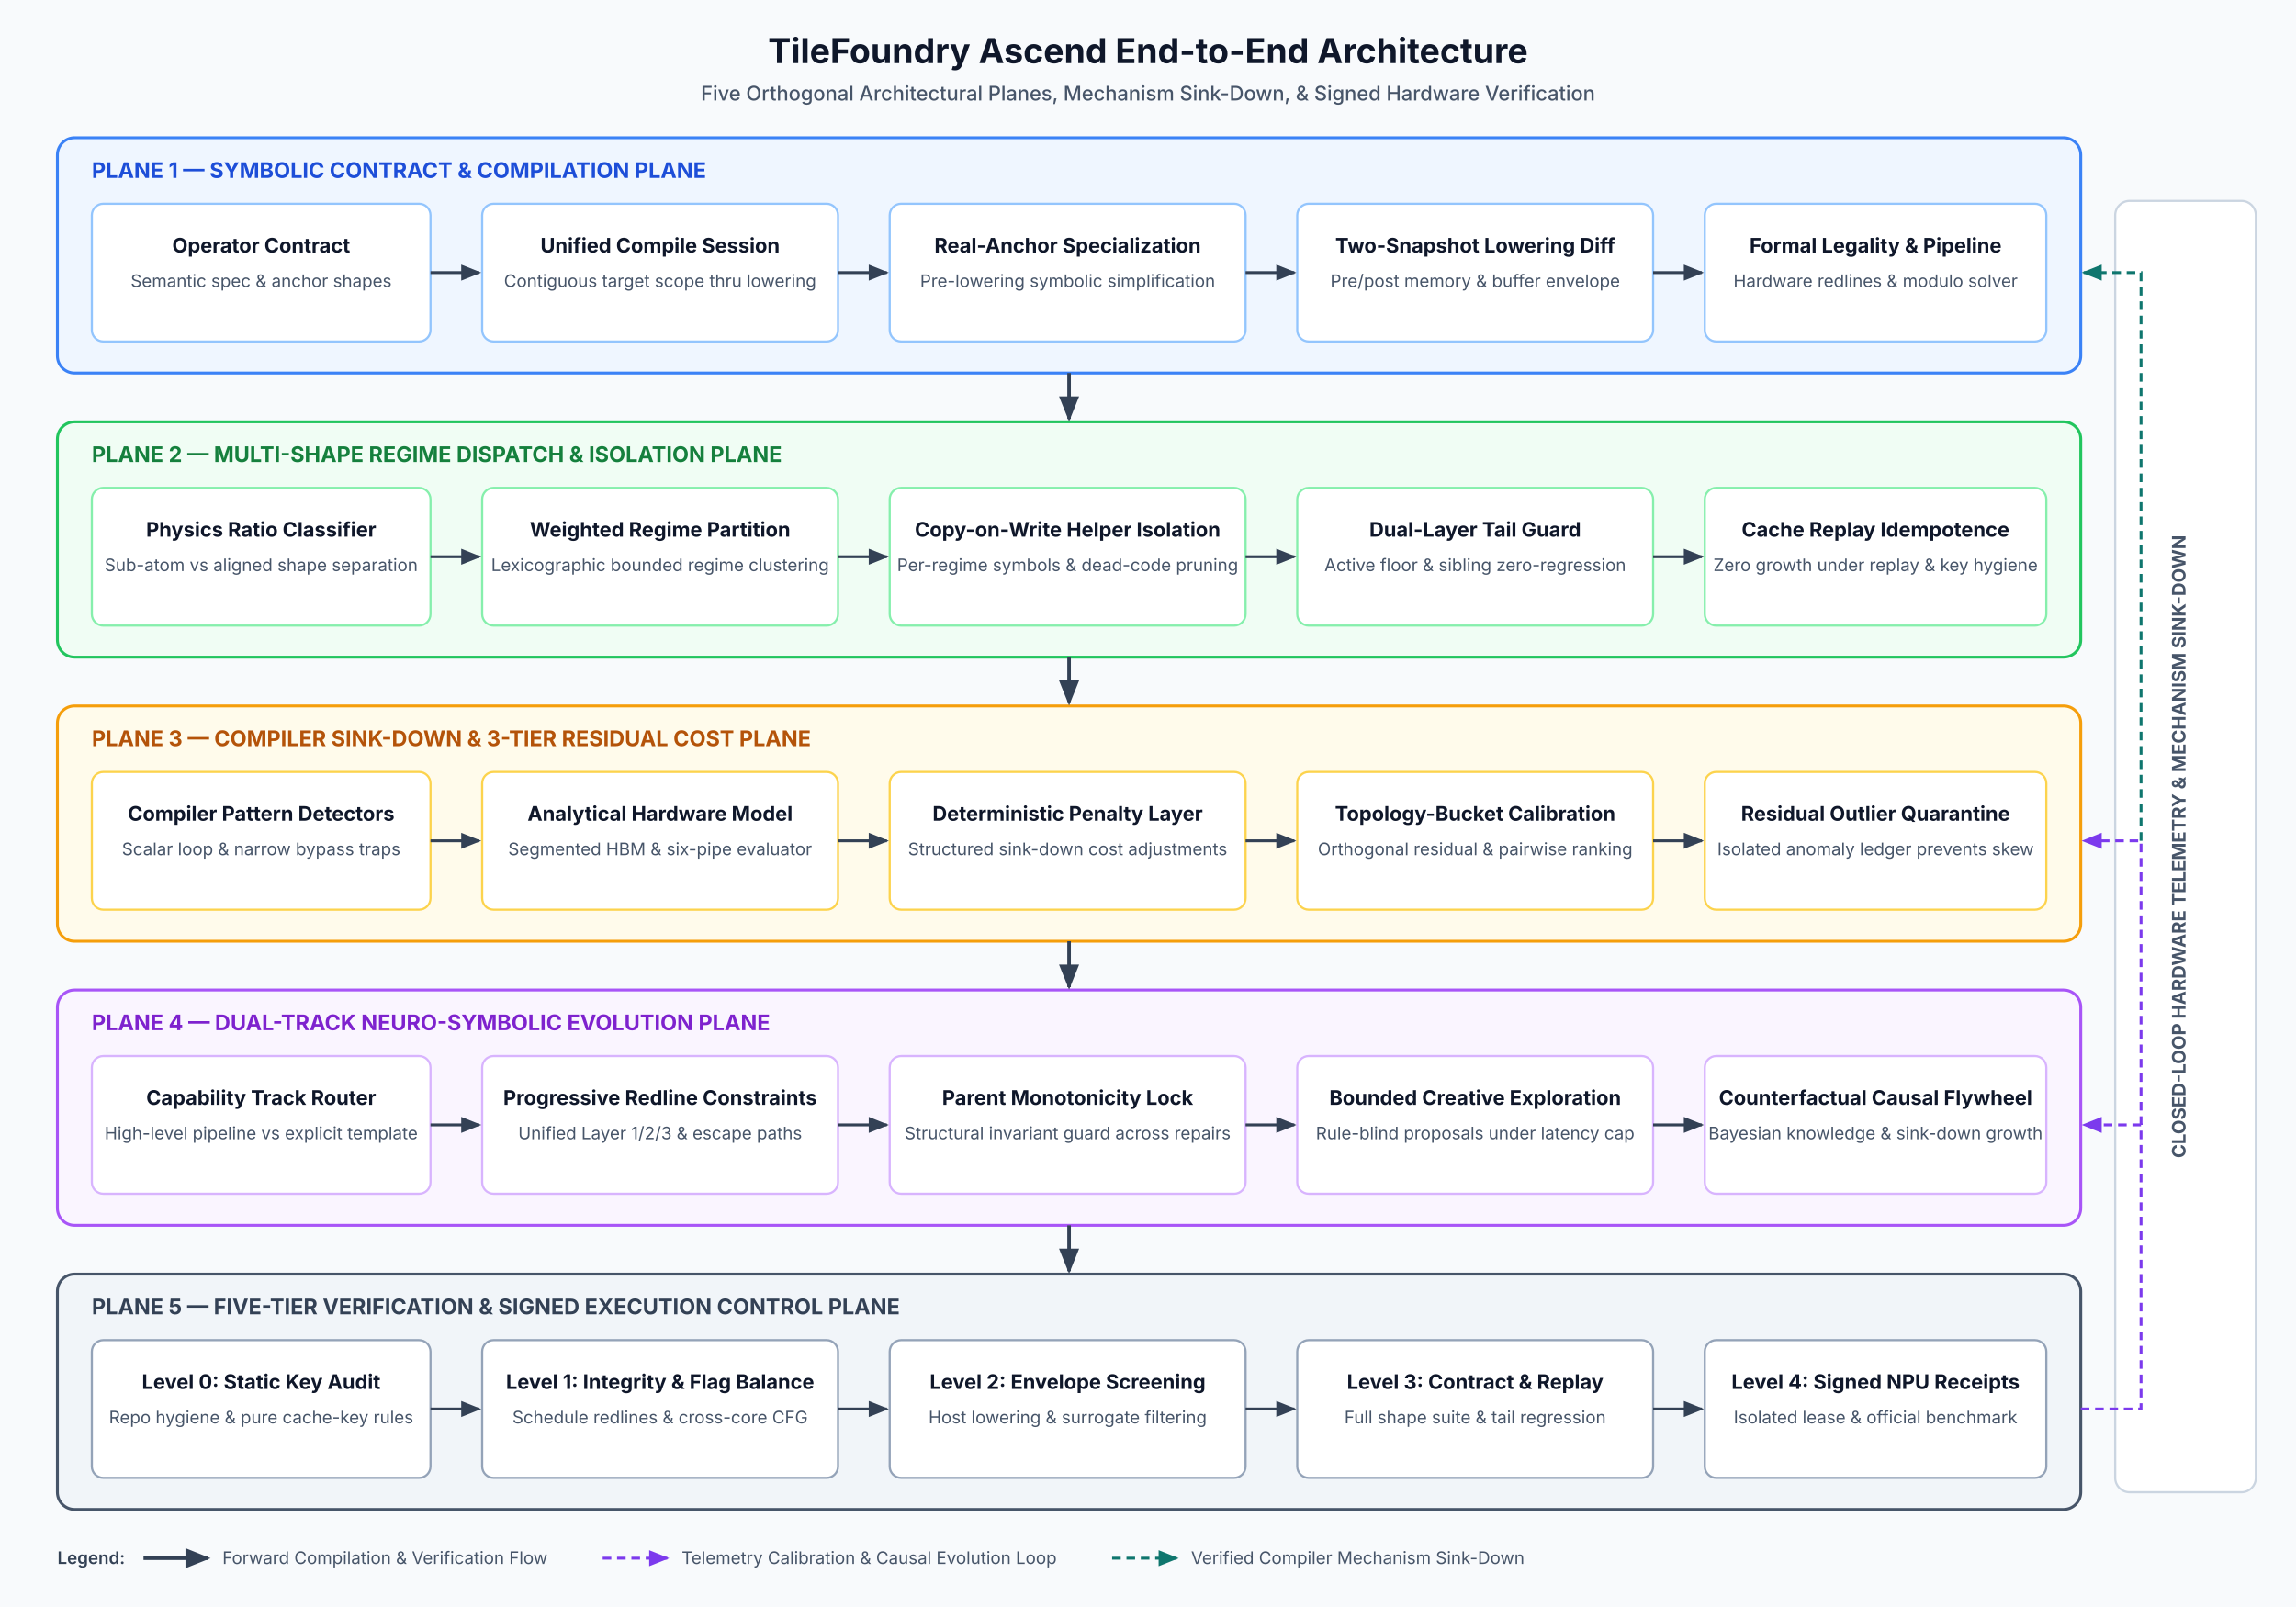
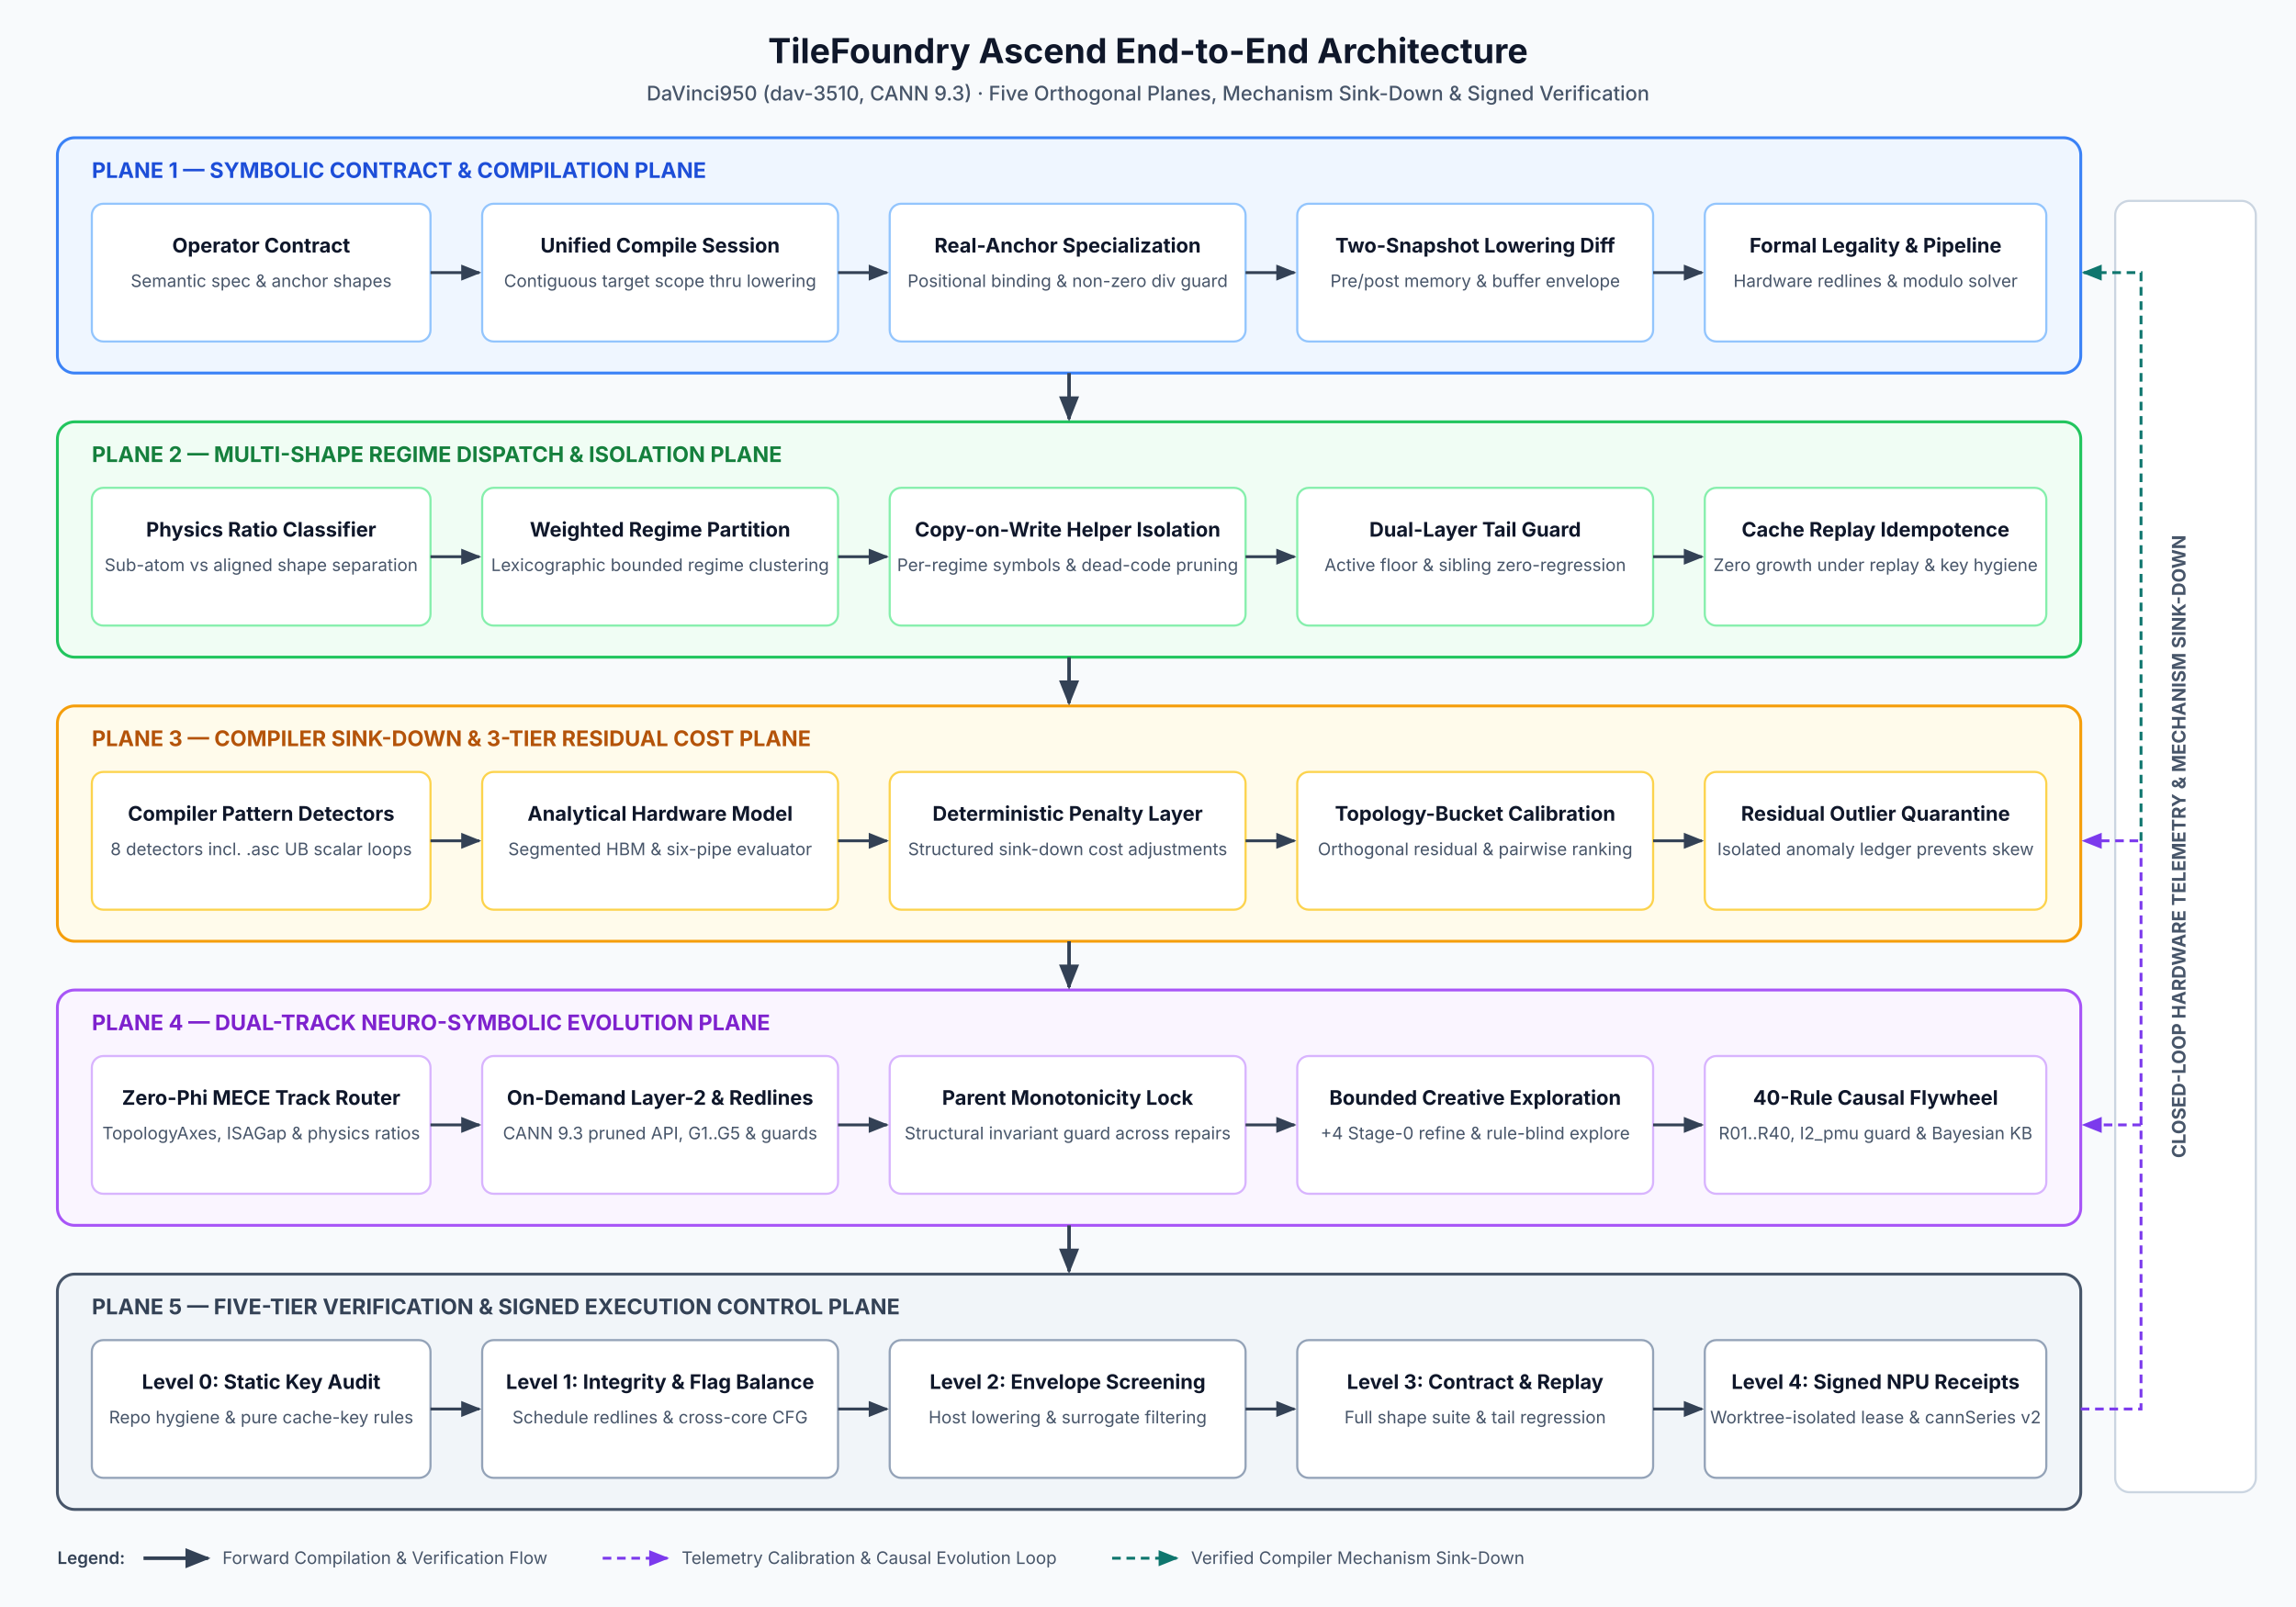
<svg xmlns="http://www.w3.org/2000/svg" viewBox="0 0 1600 1120" width="1600" height="1120" font-family="Inter, -apple-system, BlinkMacSystemFont, Segoe UI, Helvetica, Arial, sans-serif">
  <defs>
    <marker id="arrow-solid" viewBox="0 0 10 10" refX="9" refY="5" markerWidth="7" markerHeight="7" orient="auto-start-reverse">
      <path d="M 0 1 L 10 5 L 0 9 z" fill="#334155" />
    </marker>
    <marker id="arrow-feedback" viewBox="0 0 10 10" refX="9" refY="5" markerWidth="7" markerHeight="7" orient="auto-start-reverse">
      <path d="M 0 1 L 10 5 L 0 9 z" fill="#7C3AED" />
    </marker>
    <marker id="arrow-teal" viewBox="0 0 10 10" refX="9" refY="5" markerWidth="7" markerHeight="7" orient="auto-start-reverse">
      <path d="M 0 1 L 10 5 L 0 9 z" fill="#0F766E" />
    </marker>
  </defs>
  <rect x="0" y="0" width="1600" height="1120" fill="#F8FAFC" />
  <text x="800" y="44" text-anchor="middle" font-size="24" font-weight="700" fill="#0F172A">TileFoundry Ascend End-to-End Architecture</text>
-   <text x="800" y="70" text-anchor="middle" font-size="14" font-weight="500" fill="#475569">Five Orthogonal Architectural Planes, Mechanism Sink-Down, &amp; Signed Hardware Verification</text>
+   <text x="800" y="70" text-anchor="middle" font-size="14" font-weight="500" fill="#475569">DaVinci950 (dav-3510, CANN 9.3) · Five Orthogonal Planes, Mechanism Sink-Down &amp; Signed Verification</text>
  <rect x="40" y="96" width="1410" height="164" rx="12" fill="#EFF6FF" stroke="#3B82F6" stroke-width="2" />
  <text x="64" y="124" font-size="15" font-weight="700" fill="#1D4ED8">PLANE 1 — SYMBOLIC CONTRACT &amp; COMPILATION PLANE</text>
  <rect x="64" y="142" width="236" height="96" rx="8" fill="#FFFFFF" stroke="#93C5FD" stroke-width="1.5" />
  <text x="182" y="176" text-anchor="middle" font-size="14" font-weight="700" fill="#0F172A">Operator Contract</text>
  <text x="182" y="200" text-anchor="middle" font-size="12" fill="#475569">Semantic spec &amp; anchor shapes</text>
  <rect x="336" y="142" width="248" height="96" rx="8" fill="#FFFFFF" stroke="#93C5FD" stroke-width="1.5" />
  <text x="460" y="176" text-anchor="middle" font-size="14" font-weight="700" fill="#0F172A">Unified Compile Session</text>
  <text x="460" y="200" text-anchor="middle" font-size="12" fill="#475569">Contiguous target scope thru lowering</text>
  <rect x="620" y="142" width="248" height="96" rx="8" fill="#FFFFFF" stroke="#93C5FD" stroke-width="1.5" />
  <text x="744" y="176" text-anchor="middle" font-size="14" font-weight="700" fill="#0F172A">Real-Anchor Specialization</text>
-   <text x="744" y="200" text-anchor="middle" font-size="12" fill="#475569">Pre-lowering symbolic simplification</text>
+   <text x="744" y="200" text-anchor="middle" font-size="12" fill="#475569">Positional binding &amp; non-zero div guard</text>
  <rect x="904" y="142" width="248" height="96" rx="8" fill="#FFFFFF" stroke="#93C5FD" stroke-width="1.5" />
  <text x="1028" y="176" text-anchor="middle" font-size="14" font-weight="700" fill="#0F172A">Two-Snapshot Lowering Diff</text>
  <text x="1028" y="200" text-anchor="middle" font-size="12" fill="#475569">Pre/post memory &amp; buffer envelope</text>
  <rect x="1188" y="142" width="238" height="96" rx="8" fill="#FFFFFF" stroke="#93C5FD" stroke-width="1.5" />
  <text x="1307" y="176" text-anchor="middle" font-size="14" font-weight="700" fill="#0F172A">Formal Legality &amp; Pipeline</text>
  <text x="1307" y="200" text-anchor="middle" font-size="12" fill="#475569">Hardware redlines &amp; modulo solver</text>
  <path d="M 300 190 L 334 190" stroke="#334155" stroke-width="2" fill="none" marker-end="url(#arrow-solid)" />
  <path d="M 584 190 L 618 190" stroke="#334155" stroke-width="2" fill="none" marker-end="url(#arrow-solid)" />
  <path d="M 868 190 L 902 190" stroke="#334155" stroke-width="2" fill="none" marker-end="url(#arrow-solid)" />
  <path d="M 1152 190 L 1186 190" stroke="#334155" stroke-width="2" fill="none" marker-end="url(#arrow-solid)" />
  <rect x="40" y="294" width="1410" height="164" rx="12" fill="#F0FDF4" stroke="#22C55E" stroke-width="2" />
  <text x="64" y="322" font-size="15" font-weight="700" fill="#15803D">PLANE 2 — MULTI-SHAPE REGIME DISPATCH &amp; ISOLATION PLANE</text>
  <rect x="64" y="340" width="236" height="96" rx="8" fill="#FFFFFF" stroke="#86EFAC" stroke-width="1.5" />
  <text x="182" y="374" text-anchor="middle" font-size="14" font-weight="700" fill="#0F172A">Physics Ratio Classifier</text>
  <text x="182" y="398" text-anchor="middle" font-size="12" fill="#475569">Sub-atom vs aligned shape separation</text>
  <rect x="336" y="340" width="248" height="96" rx="8" fill="#FFFFFF" stroke="#86EFAC" stroke-width="1.5" />
  <text x="460" y="374" text-anchor="middle" font-size="14" font-weight="700" fill="#0F172A">Weighted Regime Partition</text>
  <text x="460" y="398" text-anchor="middle" font-size="12" fill="#475569">Lexicographic bounded regime clustering</text>
  <rect x="620" y="340" width="248" height="96" rx="8" fill="#FFFFFF" stroke="#86EFAC" stroke-width="1.5" />
  <text x="744" y="374" text-anchor="middle" font-size="14" font-weight="700" fill="#0F172A">Copy-on-Write Helper Isolation</text>
  <text x="744" y="398" text-anchor="middle" font-size="12" fill="#475569">Per-regime symbols &amp; dead-code pruning</text>
  <rect x="904" y="340" width="248" height="96" rx="8" fill="#FFFFFF" stroke="#86EFAC" stroke-width="1.5" />
  <text x="1028" y="374" text-anchor="middle" font-size="14" font-weight="700" fill="#0F172A">Dual-Layer Tail Guard</text>
  <text x="1028" y="398" text-anchor="middle" font-size="12" fill="#475569">Active floor &amp; sibling zero-regression</text>
  <rect x="1188" y="340" width="238" height="96" rx="8" fill="#FFFFFF" stroke="#86EFAC" stroke-width="1.5" />
  <text x="1307" y="374" text-anchor="middle" font-size="14" font-weight="700" fill="#0F172A">Cache Replay Idempotence</text>
  <text x="1307" y="398" text-anchor="middle" font-size="12" fill="#475569">Zero growth under replay &amp; key hygiene</text>
  <path d="M 300 388 L 334 388" stroke="#334155" stroke-width="2" fill="none" marker-end="url(#arrow-solid)" />
  <path d="M 584 388 L 618 388" stroke="#334155" stroke-width="2" fill="none" marker-end="url(#arrow-solid)" />
  <path d="M 868 388 L 902 388" stroke="#334155" stroke-width="2" fill="none" marker-end="url(#arrow-solid)" />
  <path d="M 1152 388 L 1186 388" stroke="#334155" stroke-width="2" fill="none" marker-end="url(#arrow-solid)" />
  <rect x="40" y="492" width="1410" height="164" rx="12" fill="#FFFBEB" stroke="#F59E0B" stroke-width="2" />
  <text x="64" y="520" font-size="15" font-weight="700" fill="#B45309">PLANE 3 — COMPILER SINK-DOWN &amp; 3-TIER RESIDUAL COST PLANE</text>
  <rect x="64" y="538" width="236" height="96" rx="8" fill="#FFFFFF" stroke="#FCD34D" stroke-width="1.5" />
  <text x="182" y="572" text-anchor="middle" font-size="14" font-weight="700" fill="#0F172A">Compiler Pattern Detectors</text>
-   <text x="182" y="596" text-anchor="middle" font-size="12" fill="#475569">Scalar loop &amp; narrow bypass traps</text>
+   <text x="182" y="596" text-anchor="middle" font-size="12" fill="#475569">8 detectors incl. .asc UB scalar loops</text>
  <rect x="336" y="538" width="248" height="96" rx="8" fill="#FFFFFF" stroke="#FCD34D" stroke-width="1.5" />
  <text x="460" y="572" text-anchor="middle" font-size="14" font-weight="700" fill="#0F172A">Analytical Hardware Model</text>
  <text x="460" y="596" text-anchor="middle" font-size="12" fill="#475569">Segmented HBM &amp; six-pipe evaluator</text>
  <rect x="620" y="538" width="248" height="96" rx="8" fill="#FFFFFF" stroke="#FCD34D" stroke-width="1.5" />
  <text x="744" y="572" text-anchor="middle" font-size="14" font-weight="700" fill="#0F172A">Deterministic Penalty Layer</text>
  <text x="744" y="596" text-anchor="middle" font-size="12" fill="#475569">Structured sink-down cost adjustments</text>
  <rect x="904" y="538" width="248" height="96" rx="8" fill="#FFFFFF" stroke="#FCD34D" stroke-width="1.5" />
  <text x="1028" y="572" text-anchor="middle" font-size="14" font-weight="700" fill="#0F172A">Topology-Bucket Calibration</text>
  <text x="1028" y="596" text-anchor="middle" font-size="12" fill="#475569">Orthogonal residual &amp; pairwise ranking</text>
  <rect x="1188" y="538" width="238" height="96" rx="8" fill="#FFFFFF" stroke="#FCD34D" stroke-width="1.5" />
  <text x="1307" y="572" text-anchor="middle" font-size="14" font-weight="700" fill="#0F172A">Residual Outlier Quarantine</text>
  <text x="1307" y="596" text-anchor="middle" font-size="12" fill="#475569">Isolated anomaly ledger prevents skew</text>
  <path d="M 300 586 L 334 586" stroke="#334155" stroke-width="2" fill="none" marker-end="url(#arrow-solid)" />
  <path d="M 584 586 L 618 586" stroke="#334155" stroke-width="2" fill="none" marker-end="url(#arrow-solid)" />
  <path d="M 868 586 L 902 586" stroke="#334155" stroke-width="2" fill="none" marker-end="url(#arrow-solid)" />
  <path d="M 1152 586 L 1186 586" stroke="#334155" stroke-width="2" fill="none" marker-end="url(#arrow-solid)" />
  <rect x="40" y="690" width="1410" height="164" rx="12" fill="#FAF5FF" stroke="#A855F7" stroke-width="2" />
  <text x="64" y="718" font-size="15" font-weight="700" fill="#7E22CE">PLANE 4 — DUAL-TRACK NEURO-SYMBOLIC EVOLUTION PLANE</text>
  <rect x="64" y="736" width="236" height="96" rx="8" fill="#FFFFFF" stroke="#D8B4FE" stroke-width="1.5" />
-   <text x="182" y="770" text-anchor="middle" font-size="14" font-weight="700" fill="#0F172A">Capability Track Router</text>
-   <text x="182" y="794" text-anchor="middle" font-size="12" fill="#475569">High-level pipeline vs explicit template</text>
+   <text x="182" y="770" text-anchor="middle" font-size="14" font-weight="700" fill="#0F172A">Zero-Phi MECE Track Router</text>
+   <text x="182" y="794" text-anchor="middle" font-size="12" fill="#475569">TopologyAxes, ISAGap &amp; physics ratios</text>
  <rect x="336" y="736" width="248" height="96" rx="8" fill="#FFFFFF" stroke="#D8B4FE" stroke-width="1.5" />
-   <text x="460" y="770" text-anchor="middle" font-size="14" font-weight="700" fill="#0F172A">Progressive Redline Constraints</text>
-   <text x="460" y="794" text-anchor="middle" font-size="12" fill="#475569">Unified Layer 1/2/3 &amp; escape paths</text>
+   <text x="460" y="770" text-anchor="middle" font-size="14" font-weight="700" fill="#0F172A">On-Demand Layer-2 &amp; Redlines</text>
+   <text x="460" y="794" text-anchor="middle" font-size="12" fill="#475569">CANN 9.3 pruned API, G1..G5 &amp; guards</text>
  <rect x="620" y="736" width="248" height="96" rx="8" fill="#FFFFFF" stroke="#D8B4FE" stroke-width="1.5" />
  <text x="744" y="770" text-anchor="middle" font-size="14" font-weight="700" fill="#0F172A">Parent Monotonicity Lock</text>
  <text x="744" y="794" text-anchor="middle" font-size="12" fill="#475569">Structural invariant guard across repairs</text>
  <rect x="904" y="736" width="248" height="96" rx="8" fill="#FFFFFF" stroke="#D8B4FE" stroke-width="1.5" />
  <text x="1028" y="770" text-anchor="middle" font-size="14" font-weight="700" fill="#0F172A">Bounded Creative Exploration</text>
-   <text x="1028" y="794" text-anchor="middle" font-size="12" fill="#475569">Rule-blind proposals under latency cap</text>
+   <text x="1028" y="794" text-anchor="middle" font-size="12" fill="#475569">+4 Stage-0 refine &amp; rule-blind explore</text>
  <rect x="1188" y="736" width="238" height="96" rx="8" fill="#FFFFFF" stroke="#D8B4FE" stroke-width="1.5" />
-   <text x="1307" y="770" text-anchor="middle" font-size="14" font-weight="700" fill="#0F172A">Counterfactual Causal Flywheel</text>
-   <text x="1307" y="794" text-anchor="middle" font-size="12" fill="#475569">Bayesian knowledge &amp; sink-down growth</text>
+   <text x="1307" y="770" text-anchor="middle" font-size="14" font-weight="700" fill="#0F172A">40-Rule Causal Flywheel</text>
+   <text x="1307" y="794" text-anchor="middle" font-size="12" fill="#475569">R01..R40, l2_pmu guard &amp; Bayesian KB</text>
  <path d="M 300 784 L 334 784" stroke="#334155" stroke-width="2" fill="none" marker-end="url(#arrow-solid)" />
  <path d="M 584 784 L 618 784" stroke="#334155" stroke-width="2" fill="none" marker-end="url(#arrow-solid)" />
  <path d="M 868 784 L 902 784" stroke="#334155" stroke-width="2" fill="none" marker-end="url(#arrow-solid)" />
  <path d="M 1152 784 L 1186 784" stroke="#334155" stroke-width="2" fill="none" marker-end="url(#arrow-solid)" />
  <rect x="40" y="888" width="1410" height="164" rx="12" fill="#F1F5F9" stroke="#475569" stroke-width="2" />
  <text x="64" y="916" font-size="15" font-weight="700" fill="#334155">PLANE 5 — FIVE-TIER VERIFICATION &amp; SIGNED EXECUTION CONTROL PLANE</text>
  <rect x="64" y="934" width="236" height="96" rx="8" fill="#FFFFFF" stroke="#94A3B8" stroke-width="1.5" />
  <text x="182" y="968" text-anchor="middle" font-size="14" font-weight="700" fill="#0F172A">Level 0: Static Key Audit</text>
  <text x="182" y="992" text-anchor="middle" font-size="12" fill="#475569">Repo hygiene &amp; pure cache-key rules</text>
  <rect x="336" y="934" width="248" height="96" rx="8" fill="#FFFFFF" stroke="#94A3B8" stroke-width="1.5" />
  <text x="460" y="968" text-anchor="middle" font-size="14" font-weight="700" fill="#0F172A">Level 1: Integrity &amp; Flag Balance</text>
  <text x="460" y="992" text-anchor="middle" font-size="12" fill="#475569">Schedule redlines &amp; cross-core CFG</text>
  <rect x="620" y="934" width="248" height="96" rx="8" fill="#FFFFFF" stroke="#94A3B8" stroke-width="1.5" />
  <text x="744" y="968" text-anchor="middle" font-size="14" font-weight="700" fill="#0F172A">Level 2: Envelope Screening</text>
  <text x="744" y="992" text-anchor="middle" font-size="12" fill="#475569">Host lowering &amp; surrogate filtering</text>
  <rect x="904" y="934" width="248" height="96" rx="8" fill="#FFFFFF" stroke="#94A3B8" stroke-width="1.5" />
  <text x="1028" y="968" text-anchor="middle" font-size="14" font-weight="700" fill="#0F172A">Level 3: Contract &amp; Replay</text>
  <text x="1028" y="992" text-anchor="middle" font-size="12" fill="#475569">Full shape suite &amp; tail regression</text>
  <rect x="1188" y="934" width="238" height="96" rx="8" fill="#FFFFFF" stroke="#94A3B8" stroke-width="1.5" />
  <text x="1307" y="968" text-anchor="middle" font-size="14" font-weight="700" fill="#0F172A">Level 4: Signed NPU Receipts</text>
-   <text x="1307" y="992" text-anchor="middle" font-size="12" fill="#475569">Isolated lease &amp; official benchmark</text>
+   <text x="1307" y="992" text-anchor="middle" font-size="12" fill="#475569">Worktree-isolated lease &amp; cannSeries v2</text>
  <path d="M 300 982 L 334 982" stroke="#334155" stroke-width="2" fill="none" marker-end="url(#arrow-solid)" />
  <path d="M 584 982 L 618 982" stroke="#334155" stroke-width="2" fill="none" marker-end="url(#arrow-solid)" />
  <path d="M 868 982 L 902 982" stroke="#334155" stroke-width="2" fill="none" marker-end="url(#arrow-solid)" />
  <path d="M 1152 982 L 1186 982" stroke="#334155" stroke-width="2" fill="none" marker-end="url(#arrow-solid)" />
  <path d="M 745 260 L 745 292" stroke="#334155" stroke-width="2.5" fill="none" marker-end="url(#arrow-solid)" />
  <path d="M 745 458 L 745 490" stroke="#334155" stroke-width="2.5" fill="none" marker-end="url(#arrow-solid)" />
  <path d="M 745 656 L 745 688" stroke="#334155" stroke-width="2.5" fill="none" marker-end="url(#arrow-solid)" />
  <path d="M 745 854 L 745 886" stroke="#334155" stroke-width="2.5" fill="none" marker-end="url(#arrow-solid)" />
  <rect x="1474" y="140" width="98" height="900" rx="10" fill="#FFFFFF" stroke="#CBD5E1" stroke-width="1.5" />
  <text x="1523" y="590" text-anchor="middle" font-size="13" font-weight="700" fill="#475569" transform="rotate(-90 1523 590)">CLOSED-LOOP HARDWARE TELEMETRY &amp; MECHANISM SINK-DOWN</text>
  <path d="M 1450 982 L 1492 982 L 1492 784 L 1452 784" stroke="#7C3AED" stroke-width="2" stroke-dasharray="6,4" fill="none" marker-end="url(#arrow-feedback)" />
  <path d="M 1492 784 L 1492 586 L 1452 586" stroke="#7C3AED" stroke-width="2" stroke-dasharray="6,4" fill="none" marker-end="url(#arrow-feedback)" />
  <path d="M 1492 586 L 1492 190 L 1452 190" stroke="#0F766E" stroke-width="2" stroke-dasharray="6,4" fill="none" marker-end="url(#arrow-teal)" />
  <text x="40" y="1090" font-size="12" font-weight="600" fill="#334155">Legend:</text>
  <line x1="100" y1="1086" x2="145" y2="1086" stroke="#334155" stroke-width="2.5" marker-end="url(#arrow-solid)" />
  <text x="155" y="1090" font-size="12" fill="#475569">Forward Compilation &amp; Verification Flow</text>
  <line x1="420" y1="1086" x2="465" y2="1086" stroke="#7C3AED" stroke-width="2" stroke-dasharray="6,4" marker-end="url(#arrow-feedback)" />
  <text x="475" y="1090" font-size="12" fill="#475569">Telemetry Calibration &amp; Causal Evolution Loop</text>
  <line x1="775" y1="1086" x2="820" y2="1086" stroke="#0F766E" stroke-width="2" stroke-dasharray="6,4" marker-end="url(#arrow-teal)" />
  <text x="830" y="1090" font-size="12" fill="#475569">Verified Compiler Mechanism Sink-Down</text>
</svg>
